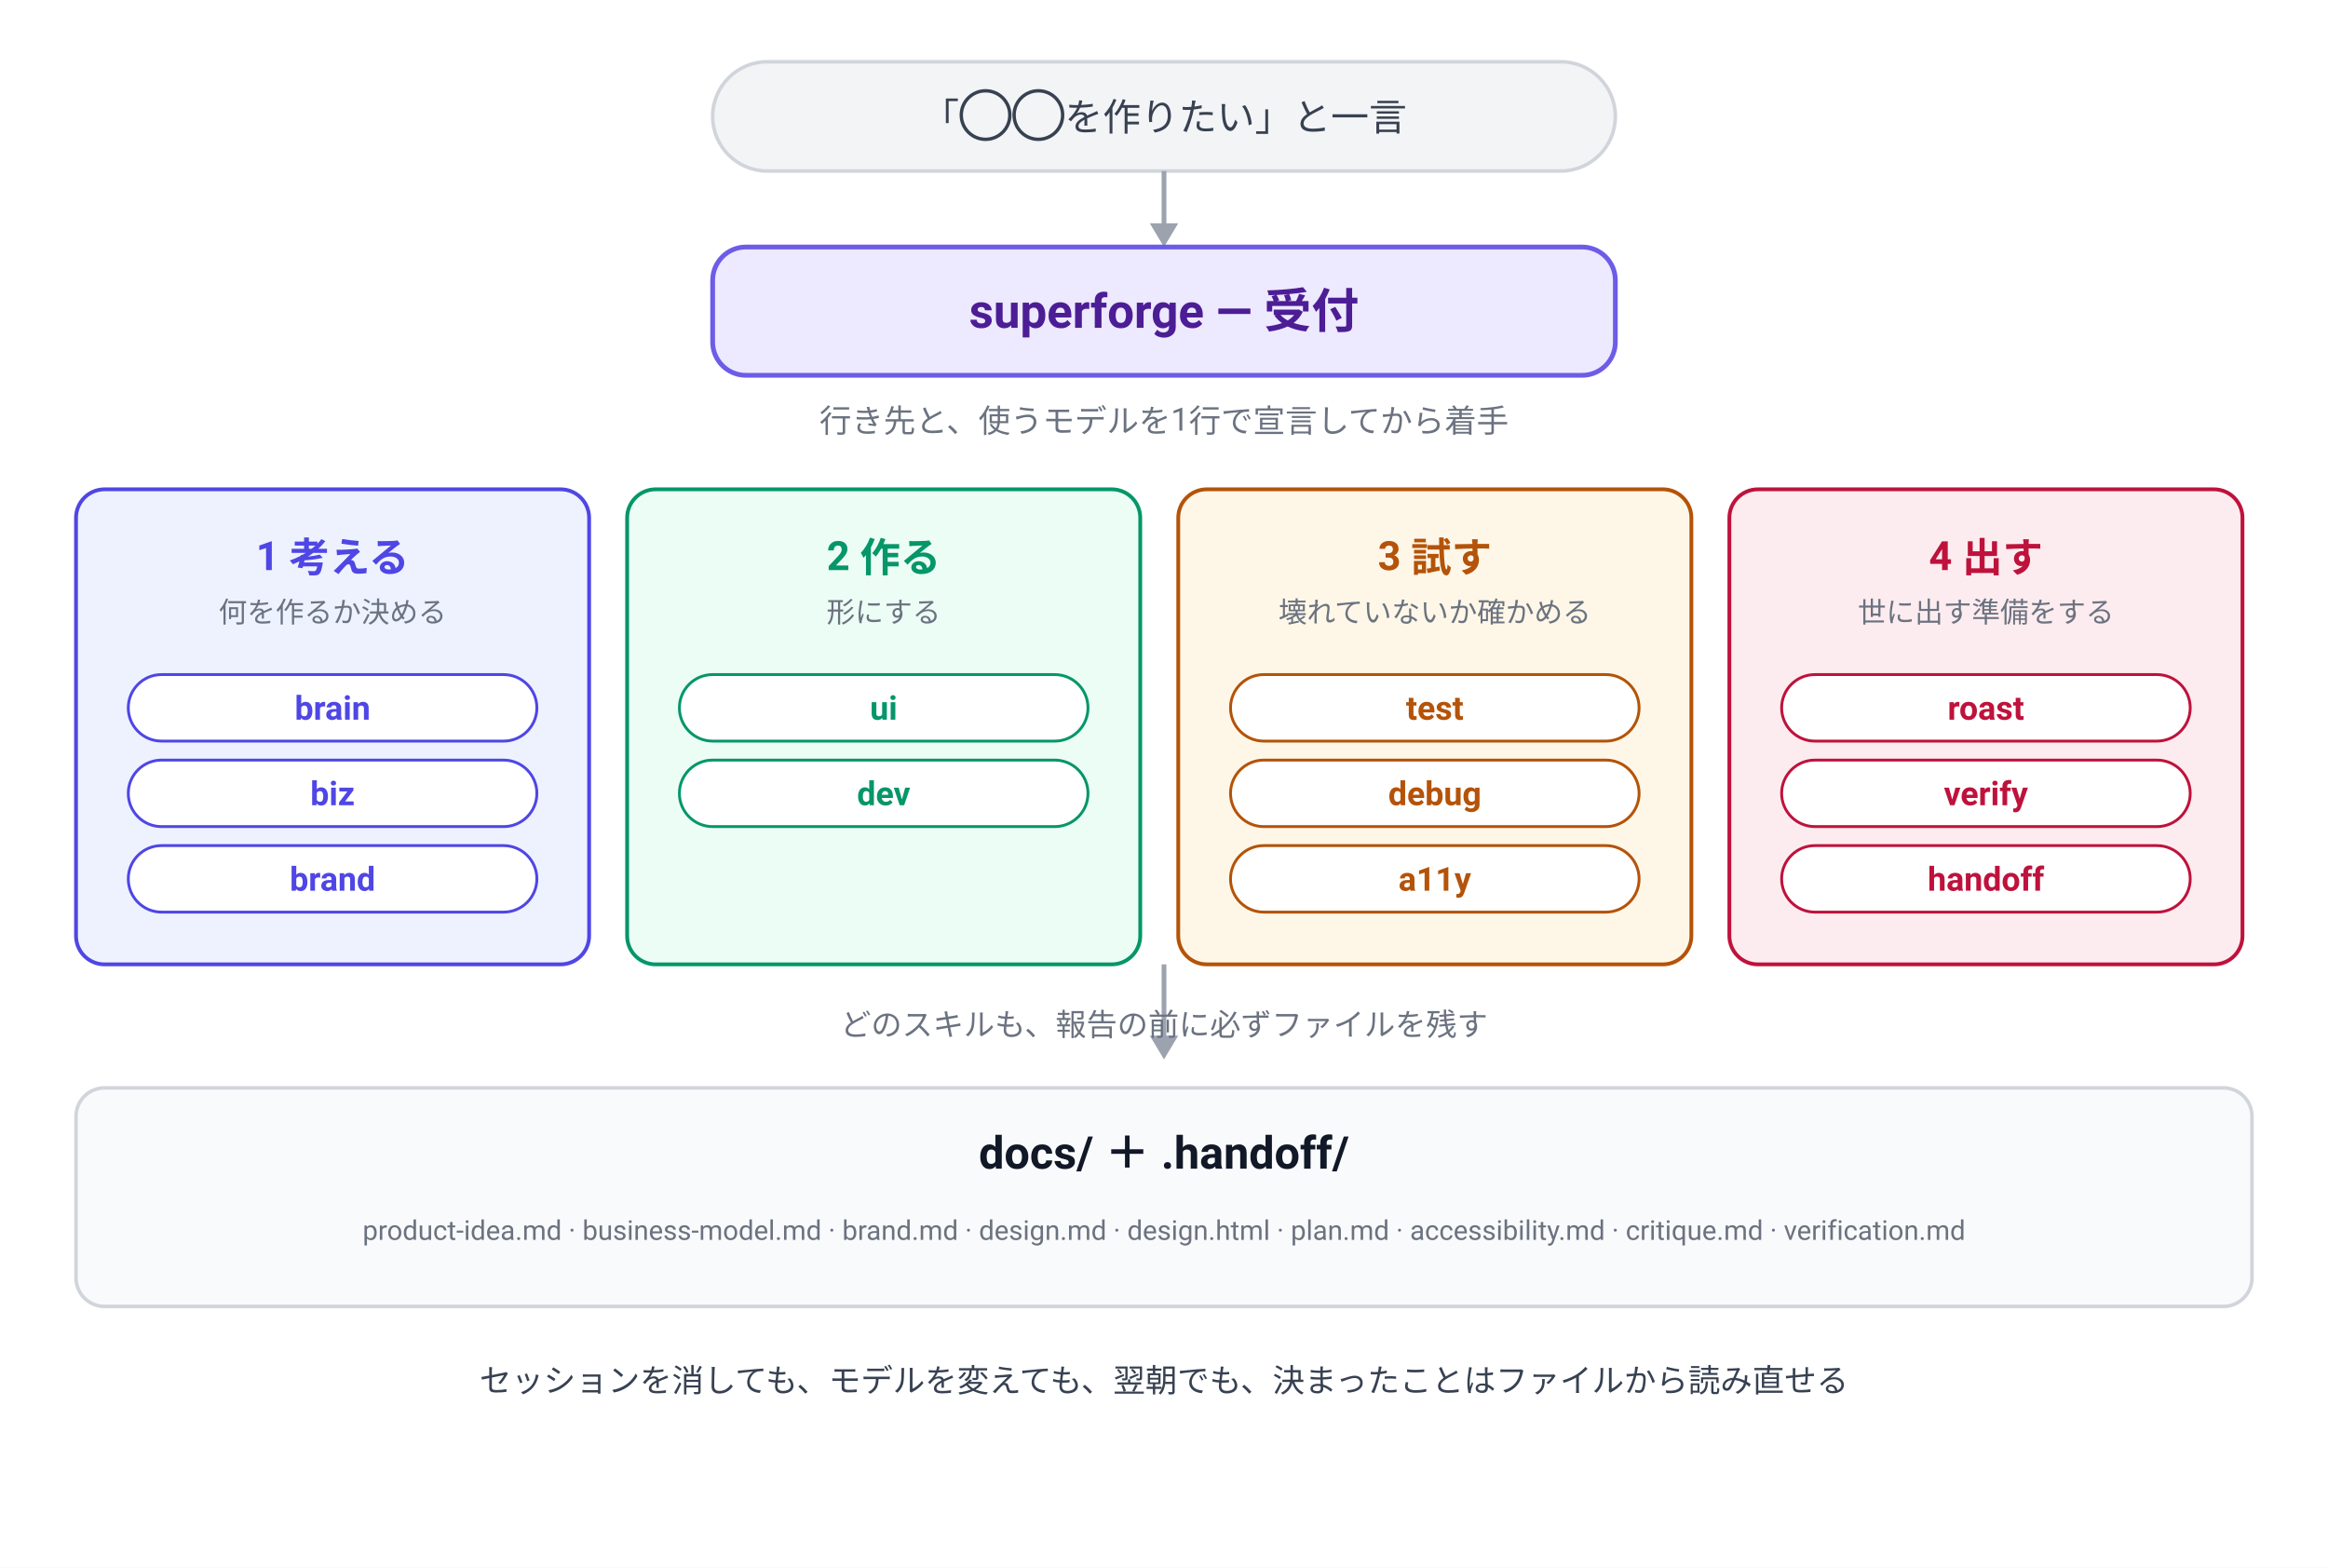
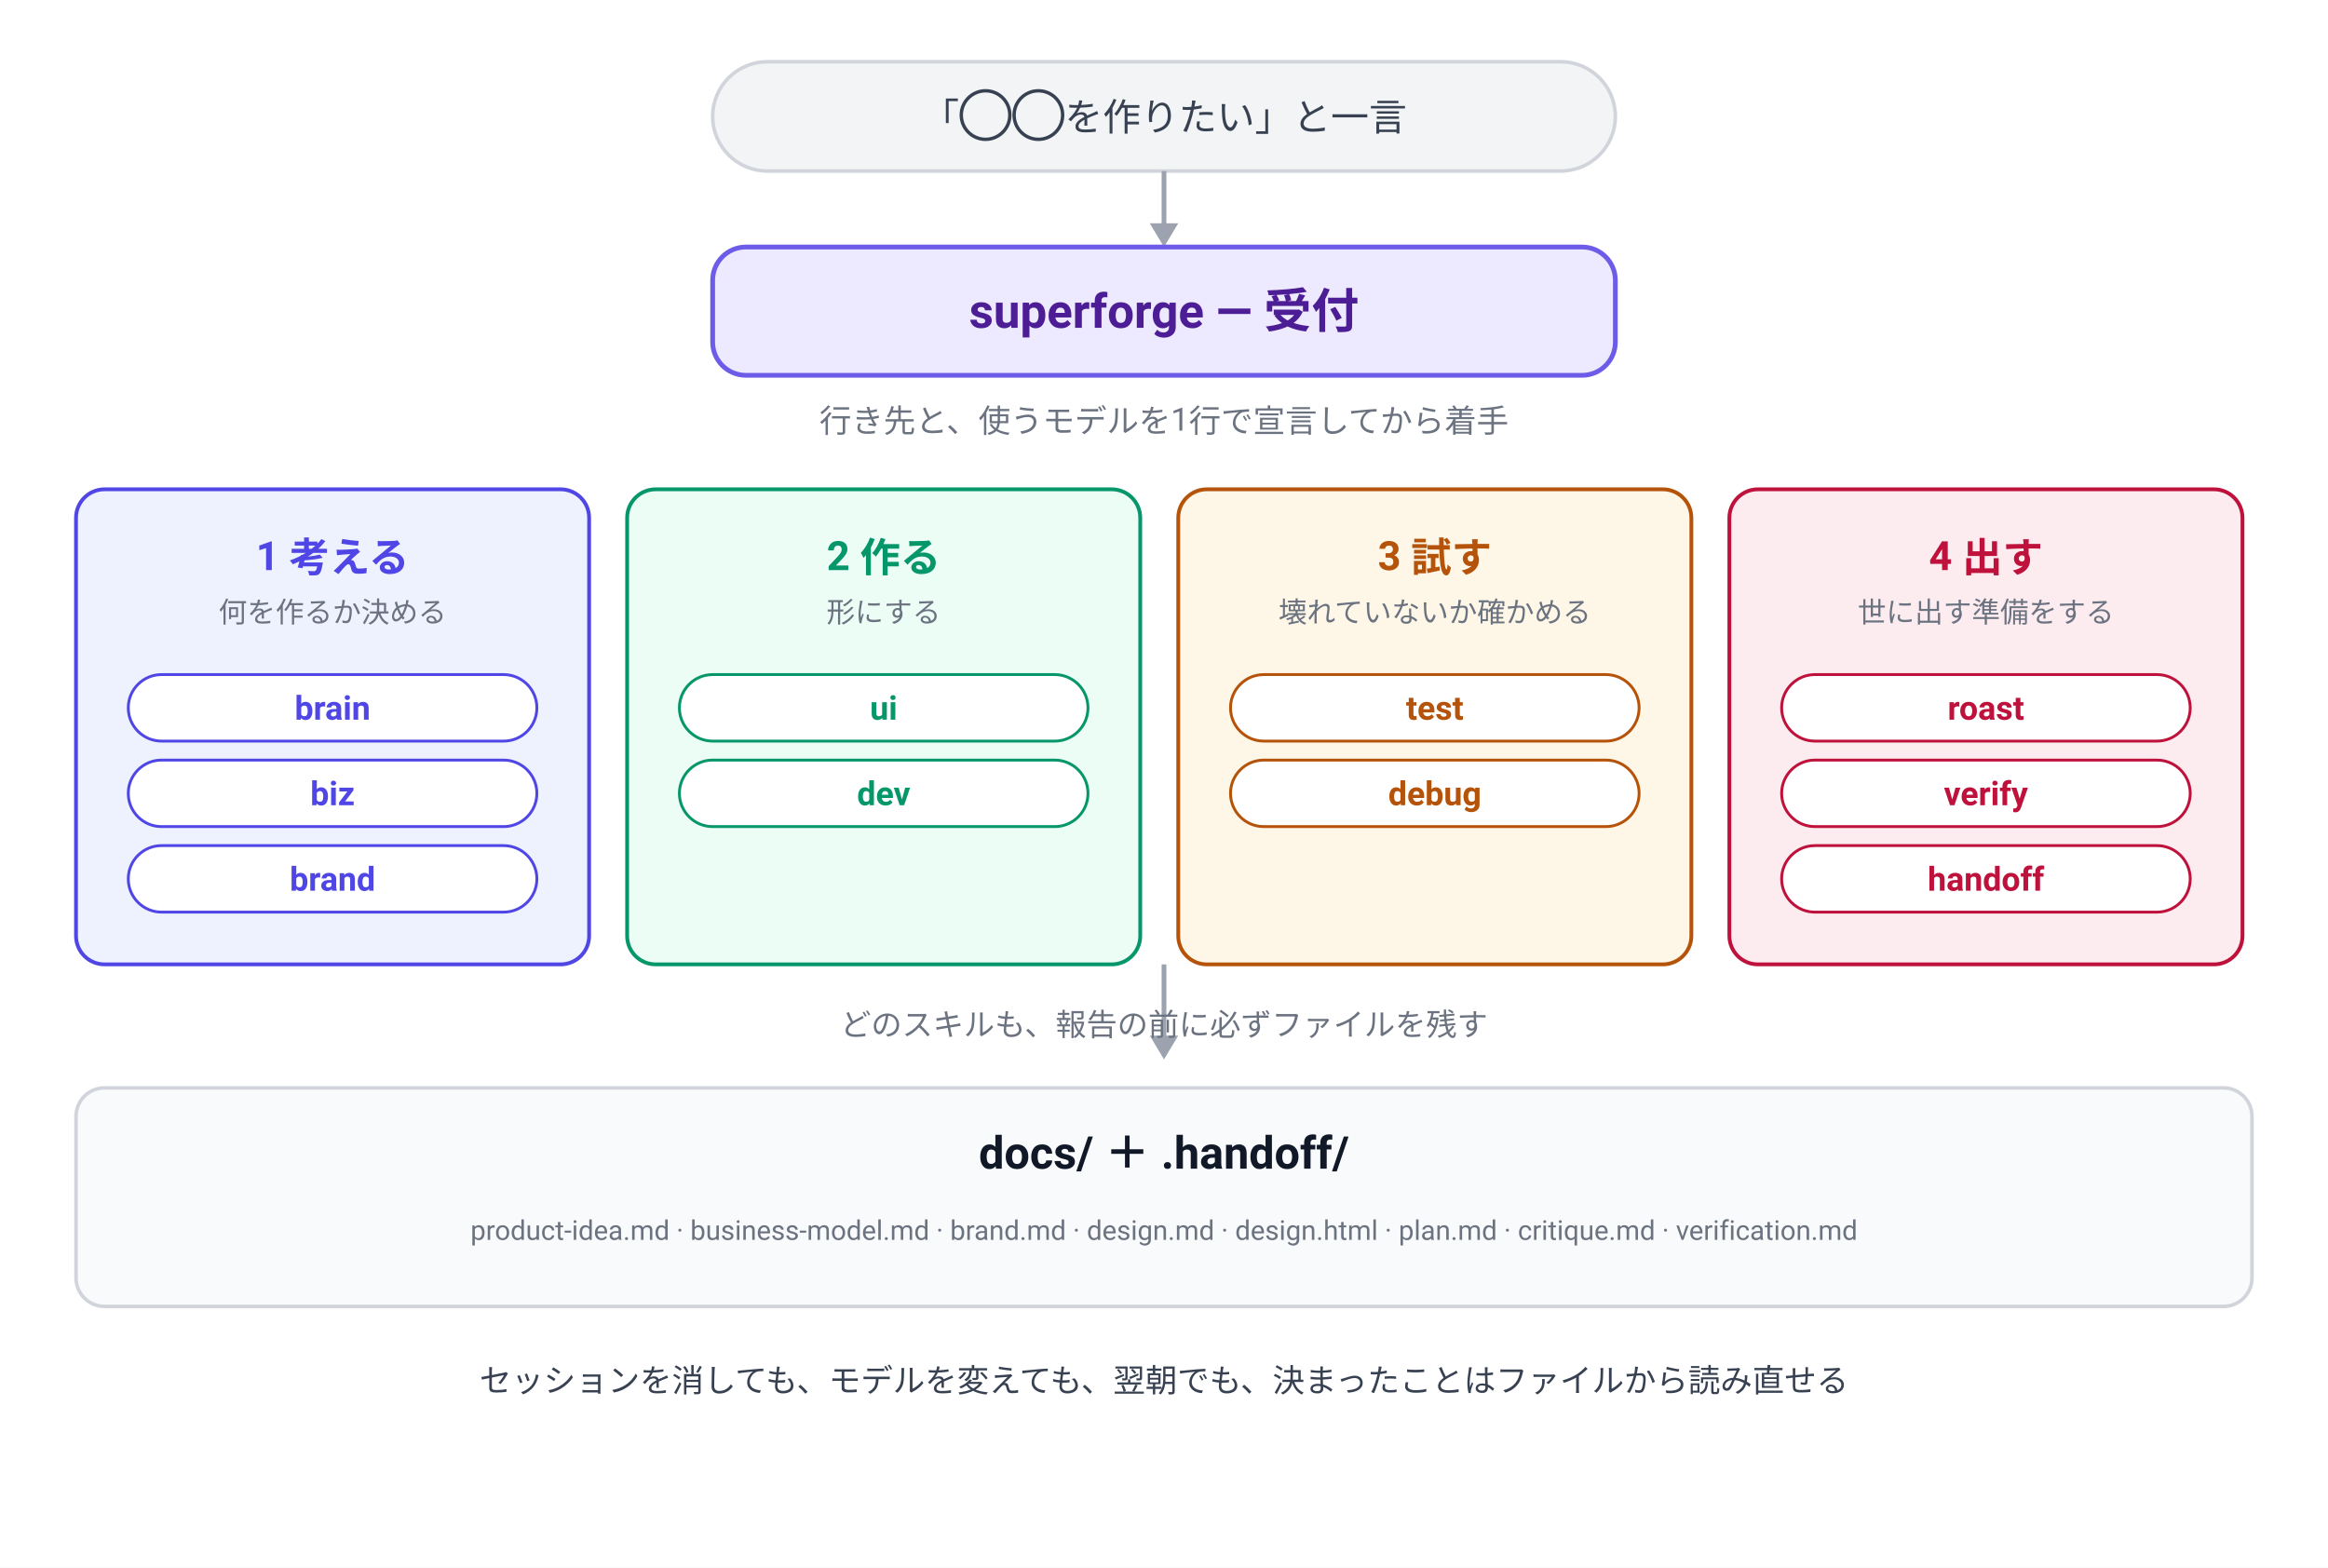
<svg xmlns="http://www.w3.org/2000/svg" viewBox="0 0 980 660" width="980" height="660" role="img">
  <rect x="0" y="0" width="980" height="660" rx="0" fill="#FFFFFF" stroke="none" stroke-width="1.5" />
  <rect x="300" y="26" width="380" height="46" rx="23" fill="#F3F4F6" stroke="#D1D5DB" stroke-width="1.5" />
  <text x="490.0" y="55" font-family="-apple-system,BlinkMacSystemFont,'Segoe UI','Hiragino Sans','Noto Sans JP','Noto Sans KR','Noto Sans SC','Malgun Gothic',Roboto,sans-serif" font-size="16" fill="#374151" font-weight="500" text-anchor="middle" opacity="1.0">「◯◯を作りたい」と一言</text>
  <line x1="490.0" y1="72" x2="490.0" y2="95" stroke="#9CA3AF" stroke-width="2" />
  <path d="M 484.0 94 L 490.0 104 L 496.0 94 Z" fill="#9CA3AF" />
  <rect x="300" y="104" width="380" height="54" rx="14" fill="#EDE9FE" stroke="#6C5CE7" stroke-width="2" />
  <text x="490.0" y="138" font-family="-apple-system,BlinkMacSystemFont,'Segoe UI','Hiragino Sans','Noto Sans JP','Noto Sans KR','Noto Sans SC','Malgun Gothic',Roboto,sans-serif" font-size="20" fill="#4C1D95" font-weight="700" text-anchor="middle" opacity="1.0">superforge — 受付</text>
  <text x="490.0" y="182" font-family="-apple-system,BlinkMacSystemFont,'Segoe UI','Hiragino Sans','Noto Sans JP','Noto Sans KR','Noto Sans SC','Malgun Gothic',Roboto,sans-serif" font-size="13.5" fill="#6B7280" font-weight="400" text-anchor="middle" opacity="1.0">行き先と、使うモデルを1行で宣言してから着手</text>
  <rect x="32" y="206" width="216" height="200" rx="12" fill="#EEF2FF" stroke="#4F46E5" stroke-width="1.6" />
  <text x="140.0" y="240" font-family="-apple-system,BlinkMacSystemFont,'Segoe UI','Hiragino Sans','Noto Sans JP','Noto Sans KR','Noto Sans SC','Malgun Gothic',Roboto,sans-serif" font-size="17" fill="#4F46E5" font-weight="700" text-anchor="middle" opacity="1.0">1  考える</text>
  <text x="140.0" y="262" font-family="-apple-system,BlinkMacSystemFont,'Segoe UI','Hiragino Sans','Noto Sans JP','Noto Sans KR','Noto Sans SC','Malgun Gothic',Roboto,sans-serif" font-size="12" fill="#6B7280" font-weight="400" text-anchor="middle" opacity="1.0">何を作るか決める</text>
  <rect x="54" y="284" width="172" height="28" rx="14" fill="#FFFFFF" stroke="#4F46E5" stroke-width="1.2" />
  <text x="140.0" y="303" font-family="-apple-system,BlinkMacSystemFont,'Segoe UI','Hiragino Sans','Noto Sans JP','Noto Sans KR','Noto Sans SC','Malgun Gothic',Roboto,sans-serif" font-size="14" fill="#4F46E5" font-weight="600" text-anchor="middle" opacity="1.0">brain</text>
  <rect x="54" y="320" width="172" height="28" rx="14" fill="#FFFFFF" stroke="#4F46E5" stroke-width="1.2" />
  <text x="140.0" y="339" font-family="-apple-system,BlinkMacSystemFont,'Segoe UI','Hiragino Sans','Noto Sans JP','Noto Sans KR','Noto Sans SC','Malgun Gothic',Roboto,sans-serif" font-size="14" fill="#4F46E5" font-weight="600" text-anchor="middle" opacity="1.0">biz</text>
  <rect x="54" y="356" width="172" height="28" rx="14" fill="#FFFFFF" stroke="#4F46E5" stroke-width="1.2" />
  <text x="140.0" y="375" font-family="-apple-system,BlinkMacSystemFont,'Segoe UI','Hiragino Sans','Noto Sans JP','Noto Sans KR','Noto Sans SC','Malgun Gothic',Roboto,sans-serif" font-size="14" fill="#4F46E5" font-weight="600" text-anchor="middle" opacity="1.0">brand</text>
  <rect x="264" y="206" width="216" height="200" rx="12" fill="#ECFDF5" stroke="#059669" stroke-width="1.6" />
  <text x="372.0" y="240" font-family="-apple-system,BlinkMacSystemFont,'Segoe UI','Hiragino Sans','Noto Sans JP','Noto Sans KR','Noto Sans SC','Malgun Gothic',Roboto,sans-serif" font-size="17" fill="#059669" font-weight="700" text-anchor="middle" opacity="1.0">2  作る</text>
  <text x="372.0" y="262" font-family="-apple-system,BlinkMacSystemFont,'Segoe UI','Hiragino Sans','Noto Sans JP','Noto Sans KR','Noto Sans SC','Malgun Gothic',Roboto,sans-serif" font-size="12" fill="#6B7280" font-weight="400" text-anchor="middle" opacity="1.0">形にする</text>
  <rect x="286" y="284" width="172" height="28" rx="14" fill="#FFFFFF" stroke="#059669" stroke-width="1.2" />
  <text x="372.0" y="303" font-family="-apple-system,BlinkMacSystemFont,'Segoe UI','Hiragino Sans','Noto Sans JP','Noto Sans KR','Noto Sans SC','Malgun Gothic',Roboto,sans-serif" font-size="14" fill="#059669" font-weight="600" text-anchor="middle" opacity="1.0">ui</text>
  <rect x="286" y="320" width="172" height="28" rx="14" fill="#FFFFFF" stroke="#059669" stroke-width="1.2" />
  <text x="372.0" y="339" font-family="-apple-system,BlinkMacSystemFont,'Segoe UI','Hiragino Sans','Noto Sans JP','Noto Sans KR','Noto Sans SC','Malgun Gothic',Roboto,sans-serif" font-size="14" fill="#059669" font-weight="600" text-anchor="middle" opacity="1.0">dev</text>
  <rect x="496" y="206" width="216" height="200" rx="12" fill="#FEF7E7" stroke="#B45309" stroke-width="1.6" />
  <text x="604.0" y="240" font-family="-apple-system,BlinkMacSystemFont,'Segoe UI','Hiragino Sans','Noto Sans JP','Noto Sans KR','Noto Sans SC','Malgun Gothic',Roboto,sans-serif" font-size="17" fill="#B45309" font-weight="700" text-anchor="middle" opacity="1.0">3  試す</text>
  <text x="604.0" y="262" font-family="-apple-system,BlinkMacSystemFont,'Segoe UI','Hiragino Sans','Noto Sans JP','Noto Sans KR','Noto Sans SC','Malgun Gothic',Roboto,sans-serif" font-size="12" fill="#6B7280" font-weight="400" text-anchor="middle" opacity="1.0">壊れていないか確かめる</text>
  <rect x="518" y="284" width="172" height="28" rx="14" fill="#FFFFFF" stroke="#B45309" stroke-width="1.2" />
  <text x="604.0" y="303" font-family="-apple-system,BlinkMacSystemFont,'Segoe UI','Hiragino Sans','Noto Sans JP','Noto Sans KR','Noto Sans SC','Malgun Gothic',Roboto,sans-serif" font-size="14" fill="#B45309" font-weight="600" text-anchor="middle" opacity="1.0">test</text>
  <rect x="518" y="320" width="172" height="28" rx="14" fill="#FFFFFF" stroke="#B45309" stroke-width="1.2" />
  <text x="604.0" y="339" font-family="-apple-system,BlinkMacSystemFont,'Segoe UI','Hiragino Sans','Noto Sans JP','Noto Sans KR','Noto Sans SC','Malgun Gothic',Roboto,sans-serif" font-size="14" fill="#B45309" font-weight="600" text-anchor="middle" opacity="1.0">debug</text>
-   <rect x="518" y="356" width="172" height="28" rx="14" fill="#FFFFFF" stroke="#B45309" stroke-width="1.2" />
-   <text x="604.0" y="375" font-family="-apple-system,BlinkMacSystemFont,'Segoe UI','Hiragino Sans','Noto Sans JP','Noto Sans KR','Noto Sans SC','Malgun Gothic',Roboto,sans-serif" font-size="14" fill="#B45309" font-weight="600" text-anchor="middle" opacity="1.0">a11y</text>
  <rect x="728" y="206" width="216" height="200" rx="12" fill="#FDECEF" stroke="#BE123C" stroke-width="1.6" />
  <text x="836.0" y="240" font-family="-apple-system,BlinkMacSystemFont,'Segoe UI','Hiragino Sans','Noto Sans JP','Noto Sans KR','Noto Sans SC','Malgun Gothic',Roboto,sans-serif" font-size="17" fill="#BE123C" font-weight="700" text-anchor="middle" opacity="1.0">4  出す</text>
  <text x="836.0" y="262" font-family="-apple-system,BlinkMacSystemFont,'Segoe UI','Hiragino Sans','Noto Sans JP','Noto Sans KR','Noto Sans SC','Malgun Gothic',Roboto,sans-serif" font-size="12" fill="#6B7280" font-weight="400" text-anchor="middle" opacity="1.0">世に出す準備をする</text>
  <rect x="750" y="284" width="172" height="28" rx="14" fill="#FFFFFF" stroke="#BE123C" stroke-width="1.2" />
  <text x="836.0" y="303" font-family="-apple-system,BlinkMacSystemFont,'Segoe UI','Hiragino Sans','Noto Sans JP','Noto Sans KR','Noto Sans SC','Malgun Gothic',Roboto,sans-serif" font-size="14" fill="#BE123C" font-weight="600" text-anchor="middle" opacity="1.0">roast</text>
  <rect x="750" y="320" width="172" height="28" rx="14" fill="#FFFFFF" stroke="#BE123C" stroke-width="1.2" />
  <text x="836.0" y="339" font-family="-apple-system,BlinkMacSystemFont,'Segoe UI','Hiragino Sans','Noto Sans JP','Noto Sans KR','Noto Sans SC','Malgun Gothic',Roboto,sans-serif" font-size="14" fill="#BE123C" font-weight="600" text-anchor="middle" opacity="1.0">verify</text>
  <rect x="750" y="356" width="172" height="28" rx="14" fill="#FFFFFF" stroke="#BE123C" stroke-width="1.2" />
  <text x="836.0" y="375" font-family="-apple-system,BlinkMacSystemFont,'Segoe UI','Hiragino Sans','Noto Sans JP','Noto Sans KR','Noto Sans SC','Malgun Gothic',Roboto,sans-serif" font-size="14" fill="#BE123C" font-weight="600" text-anchor="middle" opacity="1.0">handoff</text>
  <line x1="490.0" y1="406" x2="490.0" y2="437" stroke="#9CA3AF" stroke-width="2" />
  <path d="M 484.0 436 L 490.0 446 L 496.0 436 Z" fill="#9CA3AF" />
  <text x="490.0" y="436" font-family="-apple-system,BlinkMacSystemFont,'Segoe UI','Hiragino Sans','Noto Sans JP','Noto Sans KR','Noto Sans SC','Malgun Gothic',Roboto,sans-serif" font-size="13" fill="#6B7280" font-weight="400" text-anchor="middle" opacity="1.0">どのスキルも、報告の前に必ずファイルを残す</text>
  <rect x="32" y="458" width="916" height="92" rx="12" fill="#F9FAFB" stroke="#D1D5DB" stroke-width="1.5" />
  <text x="490.0" y="492" font-family="-apple-system,BlinkMacSystemFont,'Segoe UI','Hiragino Sans','Noto Sans JP','Noto Sans KR','Noto Sans SC','Malgun Gothic',Roboto,sans-serif" font-size="19" fill="#111827" font-weight="700" text-anchor="middle" opacity="1.0">docs/  ＋  .handoff/</text>
-   <text x="490.0" y="522" font-family="-apple-system,BlinkMacSystemFont,'Segoe UI','Hiragino Sans','Noto Sans JP','Noto Sans KR','Noto Sans SC','Malgun Gothic',Roboto,sans-serif" font-size="11.5" fill="#6B7280" font-weight="400" text-anchor="middle" opacity="1.0">product-idea.md · business-model.md · brand.md · design.md · design.html · plan.md · accessibility.md · critique.md · verification.md</text>
+   <text x="490.0" y="522" font-family="-apple-system,BlinkMacSystemFont,'Segoe UI','Hiragino Sans','Noto Sans JP','Noto Sans KR','Noto Sans SC','Malgun Gothic',Roboto,sans-serif" font-size="11.5" fill="#6B7280" font-weight="400" text-anchor="middle" opacity="1.0">product-idea.md · business-model.md · brand.md · design.md · design.html · plan.md · critique.md · verification.md</text>
  <text x="490.0" y="586" font-family="-apple-system,BlinkMacSystemFont,'Segoe UI','Hiragino Sans','Noto Sans JP','Noto Sans KR','Noto Sans SC','Malgun Gothic',Roboto,sans-serif" font-size="13.5" fill="#374151" font-weight="500" text-anchor="middle" opacity="1.0">セッションを消しても、モデルを変えても、翌朝でも、決まったことはファイルから読み直せる</text>
</svg>
